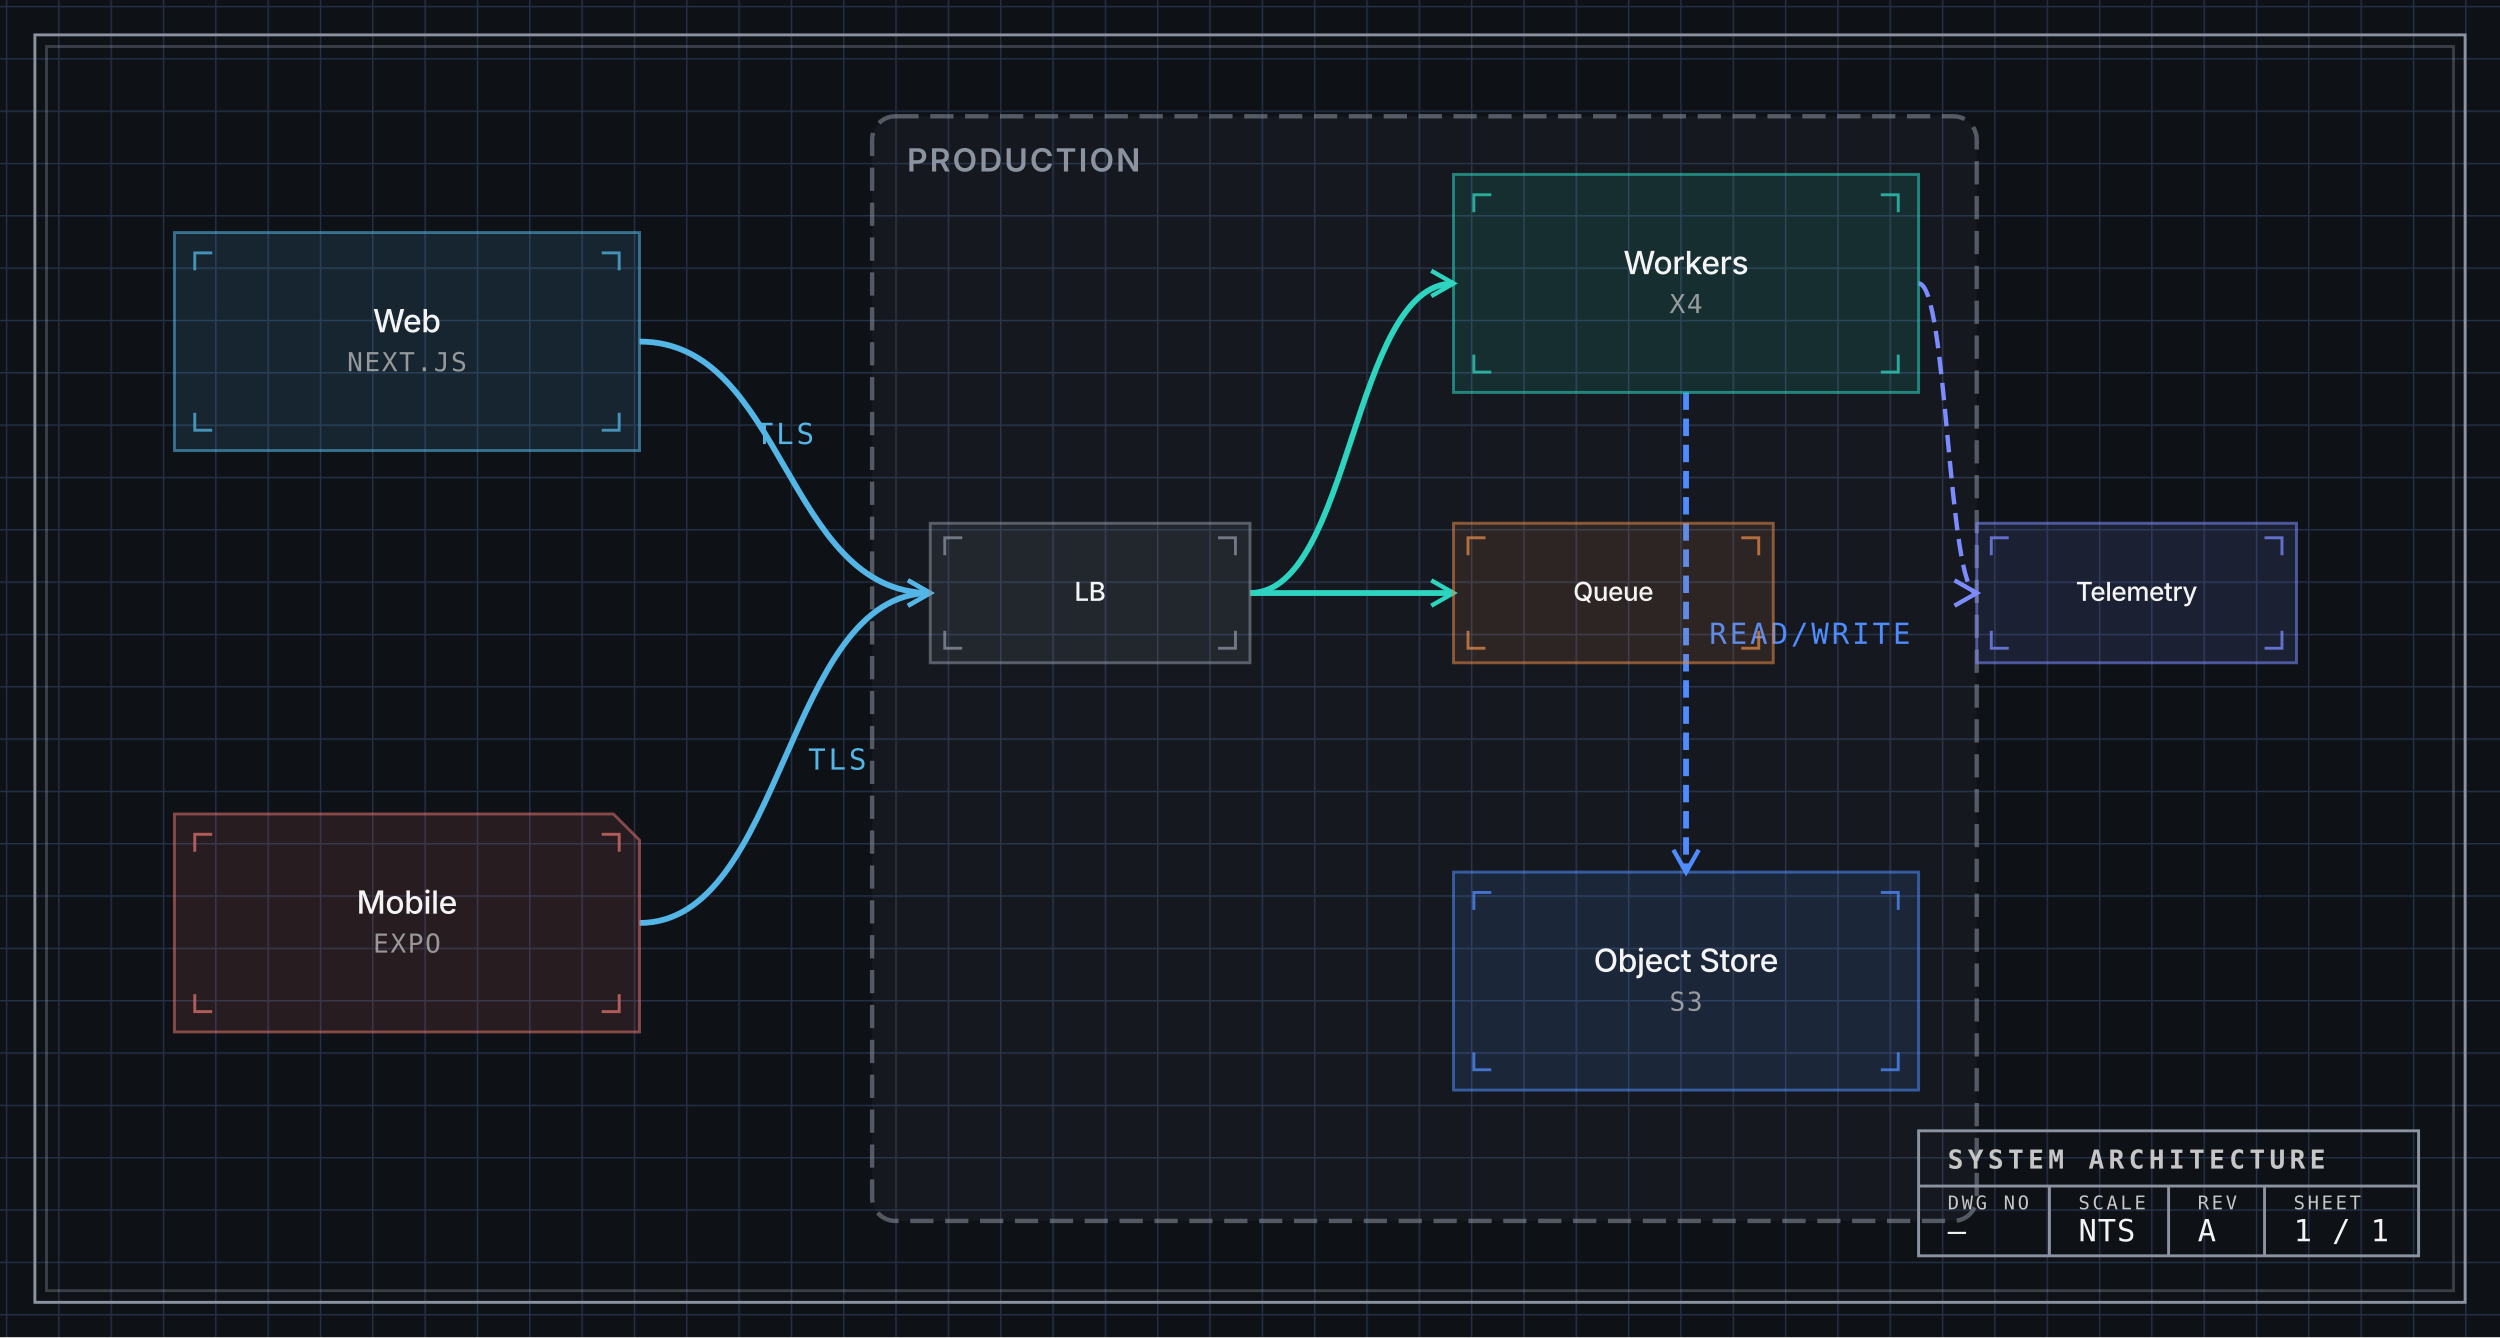
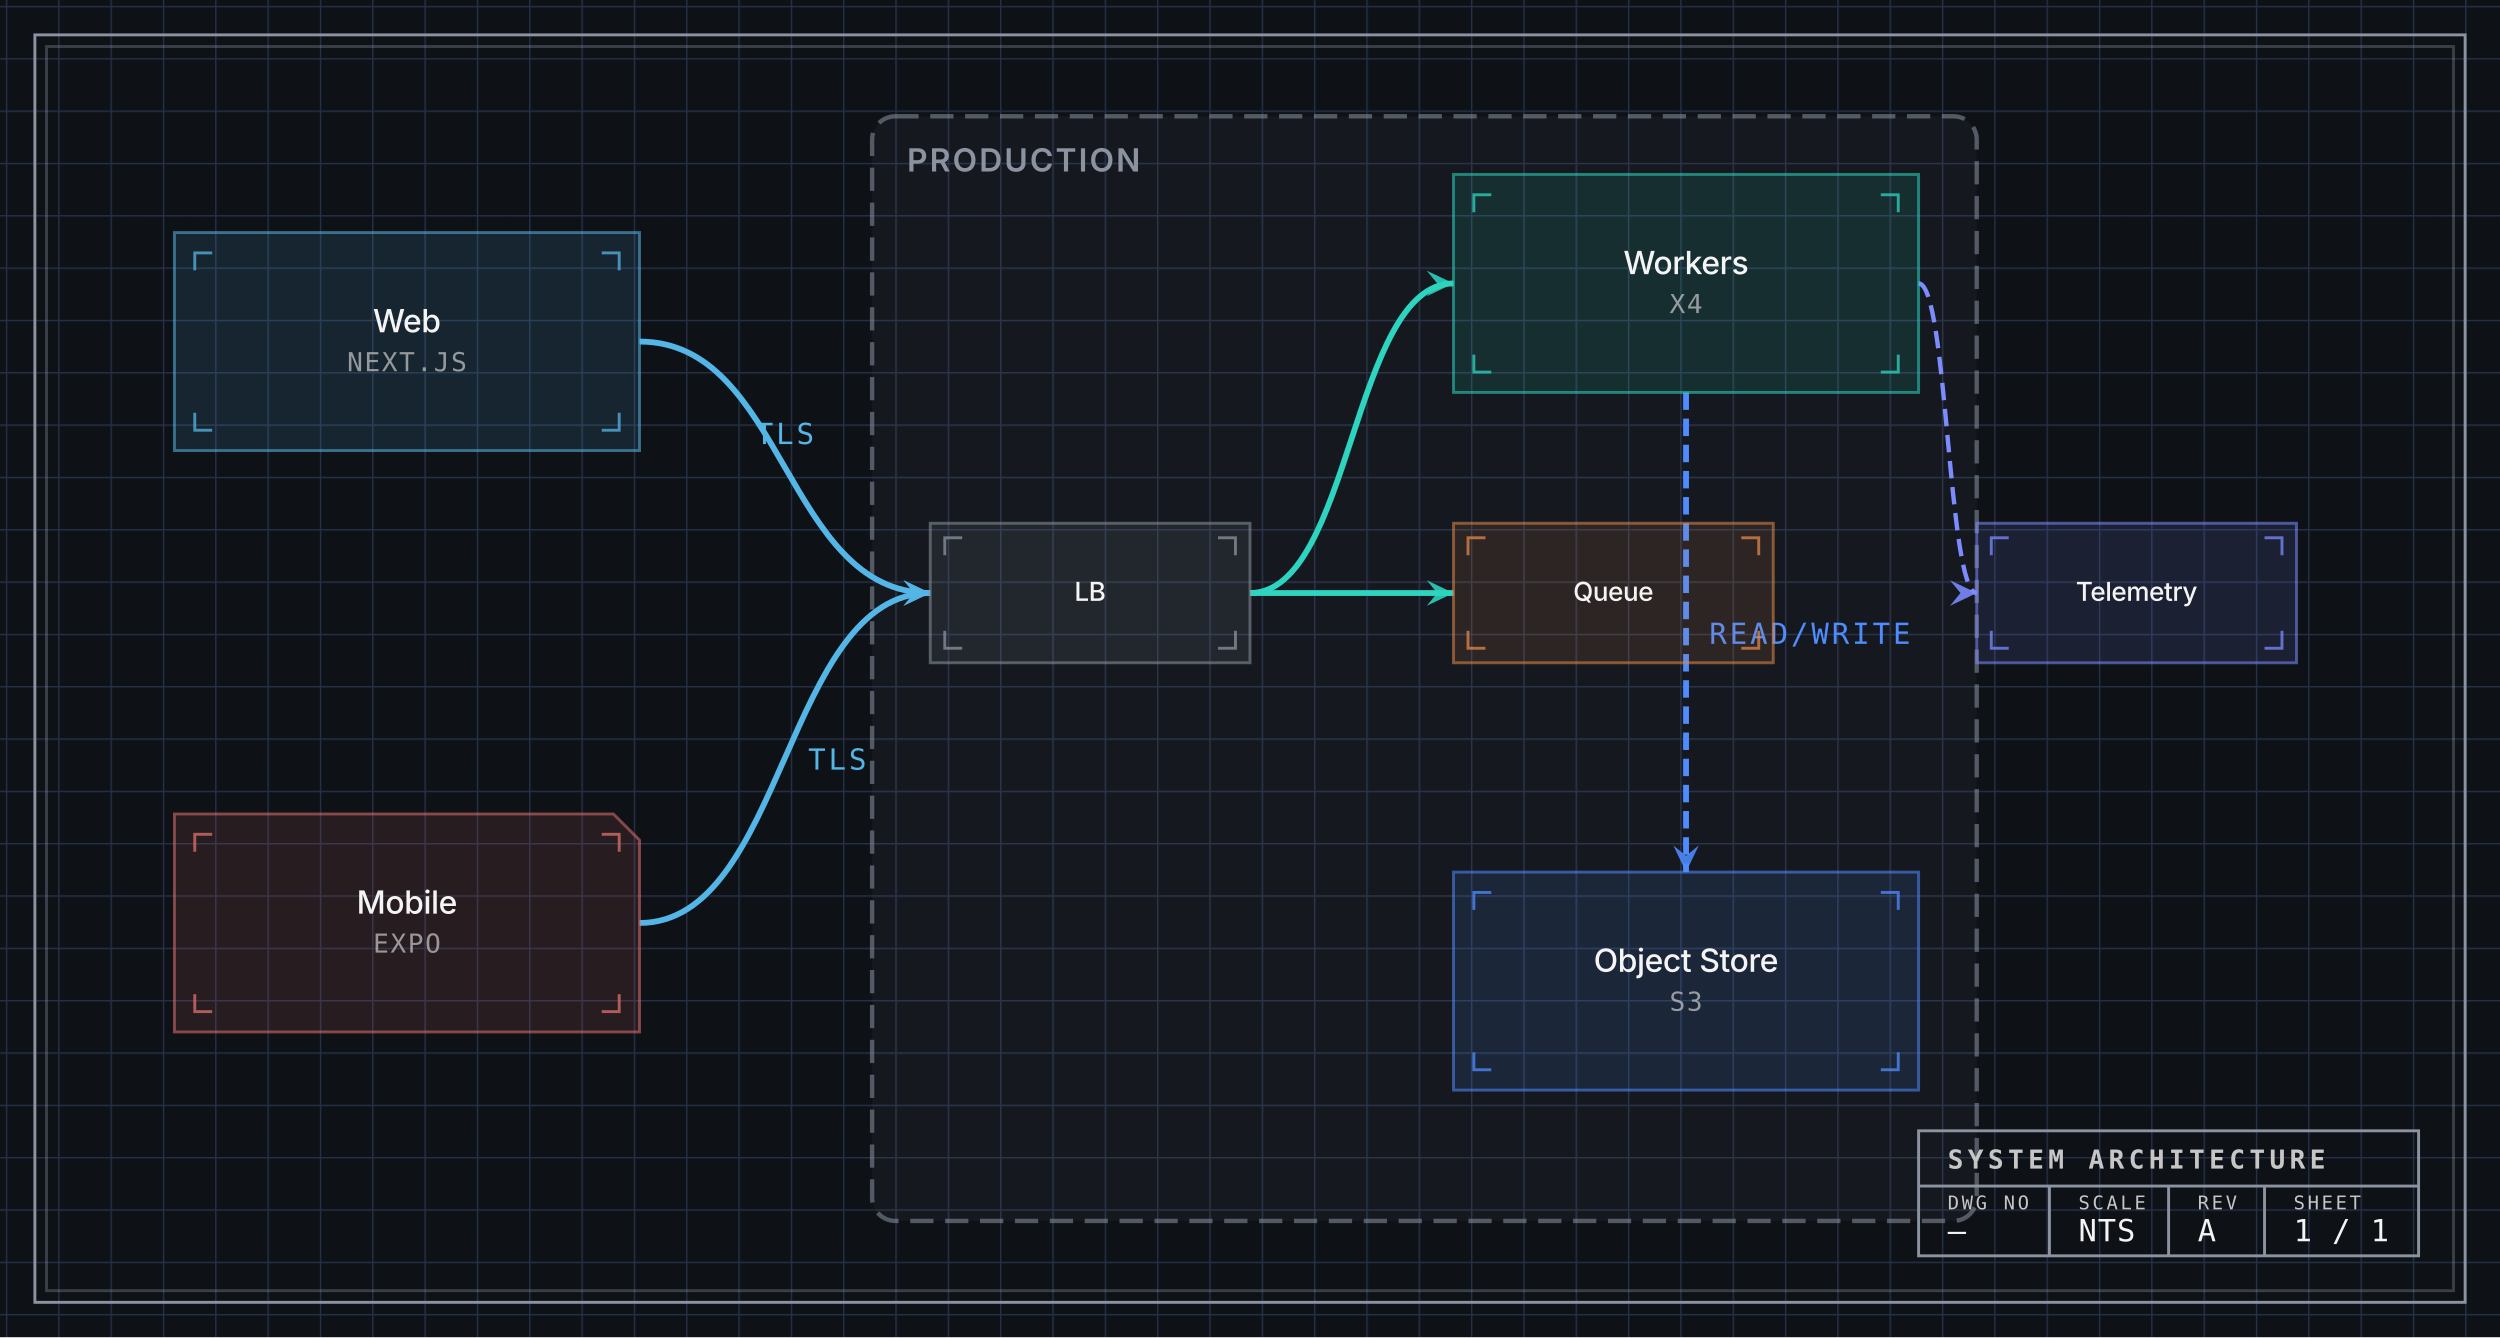
<svg xmlns="http://www.w3.org/2000/svg" width="860" height="460" viewBox="-20 -20 860 460">
  <rect x="-20" y="-20" width="860" height="460" fill="#0e1116" />
  <defs>
    <pattern id="grid" width="18" height="18" patternUnits="userSpaceOnUse">
      <path d="M 18 0 L 0 0 0 18" fill="none" stroke="rgba(125, 170, 255, 0.20)" stroke-width="1" />
    </pattern>
  </defs>
  <g opacity="1">
    <rect x="-20" y="-20" width="860" height="460" fill="url(#grid)" />
  </g>
  <rect x="280" y="20" width="380" height="380" rx="8" fill="#8b93a00f" stroke="#8b93a0" stroke-opacity="0.55" stroke-width="1.5" stroke-dasharray="8 4" />
  <text x="292" y="39" fill="#8b93a0" font-size="11" font-weight="600" letter-spacing="0.7" font-family="system-ui, -apple-system, sans-serif">PRODUCTION</text>
  <path d="M 200 97.5 C 250 97.5, 250 184, 300 184" fill="none" stroke="#54b6e6" stroke-width="2" />
-   <path d="M -7 -4 L 0 0 L -7 4" fill="none" stroke="#54b6e6" stroke-width="1.5" stroke-linecap="square" transform="translate(300 184) rotate(0)" />
+   <path d="M 0 0 L -9.2 -4.4 L -5.6 0 L -9.2 4.4 Z" fill="#54b6e6" fill-opacity="0.88" transform="translate(300 184) rotate(0)" />
  <text x="250" y="132.75" text-anchor="middle" fill="#54b6e6" font-size="10" font-family="'JetBrains Mono', ui-monospace, monospace" letter-spacing="1">TLS</text>
  <path d="M 200 297.5 C 250 297.5, 250 184, 300 184" fill="none" stroke="#54b6e6" stroke-width="2" />
-   <path d="M -7 -4 L 0 0 L -7 4" fill="none" stroke="#54b6e6" stroke-width="1.5" stroke-linecap="square" transform="translate(300 184) rotate(0)" />
+   <path d="M 0 0 L -9.2 -4.4 L -5.6 0 L -9.2 4.4 Z" fill="#54b6e6" fill-opacity="0.88" transform="translate(300 184) rotate(0)" />
  <text x="258" y="244.75" text-anchor="start" fill="#54b6e6" font-size="10" font-family="'JetBrains Mono', ui-monospace, monospace" letter-spacing="1">TLS</text>
  <path d="M 410 184 C 445 184, 445 77.5, 480 77.5" fill="none" stroke="#2dd4bf" stroke-width="2" />
-   <path d="M -7 -4 L 0 0 L -7 4" fill="none" stroke="#2dd4bf" stroke-width="1.5" stroke-linecap="square" transform="translate(480 77.5) rotate(0)" />
+   <path d="M 0 0 L -9.2 -4.4 L -5.6 0 L -9.2 4.4 Z" fill="#2dd4bf" fill-opacity="0.88" transform="translate(480 77.5) rotate(0)" />
  <path d="M 410 184 C 445 184, 445 184, 480 184" fill="none" stroke="#2dd4bf" stroke-width="2" />
-   <path d="M -7 -4 L 0 0 L -7 4" fill="none" stroke="#2dd4bf" stroke-width="1.5" stroke-linecap="square" transform="translate(480 184) rotate(0)" />
+   <path d="M 0 0 L -9.2 -4.4 L -5.6 0 L -9.2 4.4 Z" fill="#2dd4bf" fill-opacity="0.88" transform="translate(480 184) rotate(0)" />
  <path d="M 560 115 C 560 197.5, 560 197.5, 560 280" fill="none" stroke="#4f8cff" stroke-width="2" stroke-dasharray="6 3" />
-   <path d="M -7 -4 L 0 0 L -7 4" fill="none" stroke="#4f8cff" stroke-width="1.5" stroke-linecap="square" transform="translate(560 280) rotate(90)" />
+   <path d="M 0 0 L -9.2 -4.4 L -5.6 0 L -9.2 4.4 Z" fill="#4f8cff" fill-opacity="0.88" transform="translate(560 280) rotate(90)" />
  <text x="568" y="201.5" text-anchor="start" fill="#4f8cff" font-size="10" font-family="'JetBrains Mono', ui-monospace, monospace" letter-spacing="1">READ/WRITE</text>
  <path d="M 640 77.5 C 650 77.5, 650 184, 660 184" fill="none" stroke="#7c8cff" stroke-width="1.5" stroke-dasharray="6 3" />
-   <path d="M -7 -4 L 0 0 L -7 4" fill="none" stroke="#7c8cff" stroke-width="1.5" stroke-linecap="square" transform="translate(660 184) rotate(0)" />
+   <path d="M 0 0 L -9.2 -4.4 L -5.6 0 L -9.2 4.4 Z" fill="#7c8cff" fill-opacity="0.88" transform="translate(660 184) rotate(0)" />
  <g opacity="1">
    <rect x="40" y="60" width="160" height="75" rx="0" fill="#54b6e61f" stroke="#54b6e6" stroke-width="1" stroke-opacity="0.55" />
    <defs>
      <clipPath id="clip-web">
        <rect width="160" height="75" rx="0" />
      </clipPath>
    </defs>
    <g transform="translate(40 60)" clip-path="url(#clip-web)">
      <path d="M 7 13 V 7 H 13 M 147 7 H 153 V 13 M 153 62 V 68 H 147 M 13 68 H 7 V 62" stroke="#54b6e6" stroke-width="1" fill="none" opacity="0.75" />
    </g>
    <g transform="translate(40 60)" clip-path="url(#clip-web)">
      <text x="80" y="34.3" text-anchor="middle" fill="#f4f4f4" font-size="11" font-weight="500" font-family="system-ui, -apple-system, sans-serif" letter-spacing="-0.165">Web</text>
      <text x="80" y="47.7" text-anchor="middle" fill="#c6c6c6" opacity="0.72" font-size="9" font-family="'JetBrains Mono', ui-monospace, monospace" letter-spacing="0.54">NEXT.JS</text>
    </g>
  </g>
  <g opacity="1">
    <path d="M 0 0 L 151 0 L 160 9 L 160 75 L 0 75 Z" transform="translate(40 260)" fill="#e0726e1f" stroke="#e0726e" stroke-width="1" stroke-opacity="0.55" />
    <defs>
      <clipPath id="clip-mobile">
        <path d="M 0 0 L 151 0 L 160 9 L 160 75 L 0 75 Z" />
      </clipPath>
    </defs>
    <g transform="translate(40 260)" clip-path="url(#clip-mobile)">
      <path d="M 7 13 V 7 H 13 M 147 7 H 153 V 13 M 153 62 V 68 H 147 M 13 68 H 7 V 62" stroke="#e0726e" stroke-width="1" fill="none" opacity="0.75" />
    </g>
    <g transform="translate(40 260)" clip-path="url(#clip-mobile)">
      <text x="80" y="34.3" text-anchor="middle" fill="#f4f4f4" font-size="11" font-weight="500" font-family="system-ui, -apple-system, sans-serif" letter-spacing="-0.165">Mobile</text>
      <text x="80" y="47.7" text-anchor="middle" fill="#c6c6c6" opacity="0.72" font-size="9" font-family="'JetBrains Mono', ui-monospace, monospace" letter-spacing="0.54">EXPO</text>
    </g>
  </g>
  <g opacity="1">
    <rect x="300" y="160" width="110" height="48" rx="0" fill="#8b93a01f" stroke="#8b93a0" stroke-width="1" stroke-opacity="0.55" />
    <defs>
      <clipPath id="clip-lb">
        <rect width="110" height="48" rx="0" />
      </clipPath>
    </defs>
    <g transform="translate(300 160)" clip-path="url(#clip-lb)">
      <path d="M 5 11 V 5 H 11 M 99 5 H 105 V 11 M 105 37 V 43 H 99 M 11 43 H 5 V 37" stroke="#8b93a0" stroke-width="1" fill="none" opacity="0.75" />
    </g>
    <g transform="translate(300 160)" clip-path="url(#clip-lb)">
      <text x="55" y="26.7" text-anchor="middle" fill="#f4f4f4" font-size="9" font-weight="500" font-family="system-ui, -apple-system, sans-serif" letter-spacing="-0.165">LB</text>
    </g>
  </g>
  <g opacity="1">
    <rect x="480" y="40" width="160" height="75" rx="0" fill="#2dd4bf1f" stroke="#2dd4bf" stroke-width="1" stroke-opacity="0.55" />
    <defs>
      <clipPath id="clip-workers">
        <rect width="160" height="75" rx="0" />
      </clipPath>
    </defs>
    <g transform="translate(480 40)" clip-path="url(#clip-workers)">
      <path d="M 7 13 V 7 H 13 M 147 7 H 153 V 13 M 153 62 V 68 H 147 M 13 68 H 7 V 62" stroke="#2dd4bf" stroke-width="1" fill="none" opacity="0.75" />
    </g>
    <g transform="translate(480 40)" clip-path="url(#clip-workers)">
      <text x="80" y="34.3" text-anchor="middle" fill="#f4f4f4" font-size="11" font-weight="500" font-family="system-ui, -apple-system, sans-serif" letter-spacing="-0.165">Workers</text>
      <text x="80" y="47.7" text-anchor="middle" fill="#c6c6c6" opacity="0.72" font-size="9" font-family="'JetBrains Mono', ui-monospace, monospace" letter-spacing="0.54">X4</text>
    </g>
  </g>
  <g opacity="1">
    <rect x="480" y="160" width="110" height="48" rx="0" fill="#e0884a1f" stroke="#e0884a" stroke-width="1" stroke-opacity="0.55" />
    <defs>
      <clipPath id="clip-queue">
        <rect width="110" height="48" rx="0" />
      </clipPath>
    </defs>
    <g transform="translate(480 160)" clip-path="url(#clip-queue)">
      <path d="M 5 11 V 5 H 11 M 99 5 H 105 V 11 M 105 37 V 43 H 99 M 11 43 H 5 V 37" stroke="#e0884a" stroke-width="1" fill="none" opacity="0.75" />
    </g>
    <g transform="translate(480 160)" clip-path="url(#clip-queue)">
      <text x="55" y="26.7" text-anchor="middle" fill="#f4f4f4" font-size="9" font-weight="500" font-family="system-ui, -apple-system, sans-serif" letter-spacing="-0.165">Queue</text>
    </g>
  </g>
  <g opacity="1">
    <rect x="480" y="280" width="160" height="75" rx="0" fill="#4f8cff1f" stroke="#4f8cff" stroke-width="1" stroke-opacity="0.55" />
    <defs>
      <clipPath id="clip-store">
        <rect width="160" height="75" rx="0" />
      </clipPath>
    </defs>
    <g transform="translate(480 280)" clip-path="url(#clip-store)">
      <path d="M 7 13 V 7 H 13 M 147 7 H 153 V 13 M 153 62 V 68 H 147 M 13 68 H 7 V 62" stroke="#4f8cff" stroke-width="1" fill="none" opacity="0.75" />
    </g>
    <g transform="translate(480 280)" clip-path="url(#clip-store)">
      <text x="80" y="34.3" text-anchor="middle" fill="#f4f4f4" font-size="11" font-weight="500" font-family="system-ui, -apple-system, sans-serif" letter-spacing="-0.165">Object Store</text>
      <text x="80" y="47.7" text-anchor="middle" fill="#c6c6c6" opacity="0.72" font-size="9" font-family="'JetBrains Mono', ui-monospace, monospace" letter-spacing="0.54">S3</text>
    </g>
  </g>
  <g opacity="1">
    <rect x="660" y="160" width="110" height="48" rx="0" fill="#7c8cff1f" stroke="#7c8cff" stroke-width="1" stroke-opacity="0.55" />
    <defs>
      <clipPath id="clip-obs">
        <rect width="110" height="48" rx="0" />
      </clipPath>
    </defs>
    <g transform="translate(660 160)" clip-path="url(#clip-obs)">
      <path d="M 5 11 V 5 H 11 M 99 5 H 105 V 11 M 105 37 V 43 H 99 M 11 43 H 5 V 37" stroke="#7c8cff" stroke-width="1" fill="none" opacity="0.75" />
    </g>
    <g transform="translate(660 160)" clip-path="url(#clip-obs)">
      <text x="55" y="26.7" text-anchor="middle" fill="#f4f4f4" font-size="9" font-weight="500" font-family="system-ui, -apple-system, sans-serif" letter-spacing="-0.165">Telemetry</text>
    </g>
  </g>
  <rect x="-8" y="-8" width="836" height="436" stroke="#8b93a0" stroke-width="1" fill="none" />
  <rect x="-4" y="-4" width="828" height="428" stroke="#8b93a0" stroke-width="1" fill="none" opacity="0.35" />
  <g>
    <rect x="640" y="369" width="172" height="43" fill="none" stroke="#8b93a0" stroke-width="1" />
    <line x1="640" y1="388" x2="812" y2="388" stroke="#8b93a0" stroke-width="1" />
    <text x="650" y="382" font-family="'JetBrains Mono', ui-monospace, monospace" font-size="9" font-weight="600" letter-spacing="1.5" fill="#c6c6c6">SYSTEM ARCHITECTURE</text>
    <text x="650" y="396" font-family="'JetBrains Mono', ui-monospace, monospace" font-size="6.5" letter-spacing="0.9" fill="#c6c6c6">DWG NO</text>
    <text x="650" y="407" font-family="'JetBrains Mono', ui-monospace, monospace" font-size="10.5" letter-spacing="0.3" fill="#f4f4f4">—</text>
    <line x1="685" y1="388" x2="685" y2="412" stroke="#8b93a0" stroke-width="1" />
    <text x="695" y="396" font-family="'JetBrains Mono', ui-monospace, monospace" font-size="6.5" letter-spacing="0.9" fill="#c6c6c6">SCALE</text>
    <text x="695" y="407" font-family="'JetBrains Mono', ui-monospace, monospace" font-size="10.5" letter-spacing="0.3" fill="#f4f4f4">NTS</text>
    <line x1="726" y1="388" x2="726" y2="412" stroke="#8b93a0" stroke-width="1" />
    <text x="736" y="396" font-family="'JetBrains Mono', ui-monospace, monospace" font-size="6.5" letter-spacing="0.9" fill="#c6c6c6">REV</text>
    <text x="736" y="407" font-family="'JetBrains Mono', ui-monospace, monospace" font-size="10.5" letter-spacing="0.3" fill="#f4f4f4">A</text>
    <line x1="759" y1="388" x2="759" y2="412" stroke="#8b93a0" stroke-width="1" />
    <text x="769" y="396" font-family="'JetBrains Mono', ui-monospace, monospace" font-size="6.5" letter-spacing="0.9" fill="#c6c6c6">SHEET</text>
    <text x="769" y="407" font-family="'JetBrains Mono', ui-monospace, monospace" font-size="10.5" letter-spacing="0.3" fill="#f4f4f4">1 / 1</text>
  </g>
</svg>
